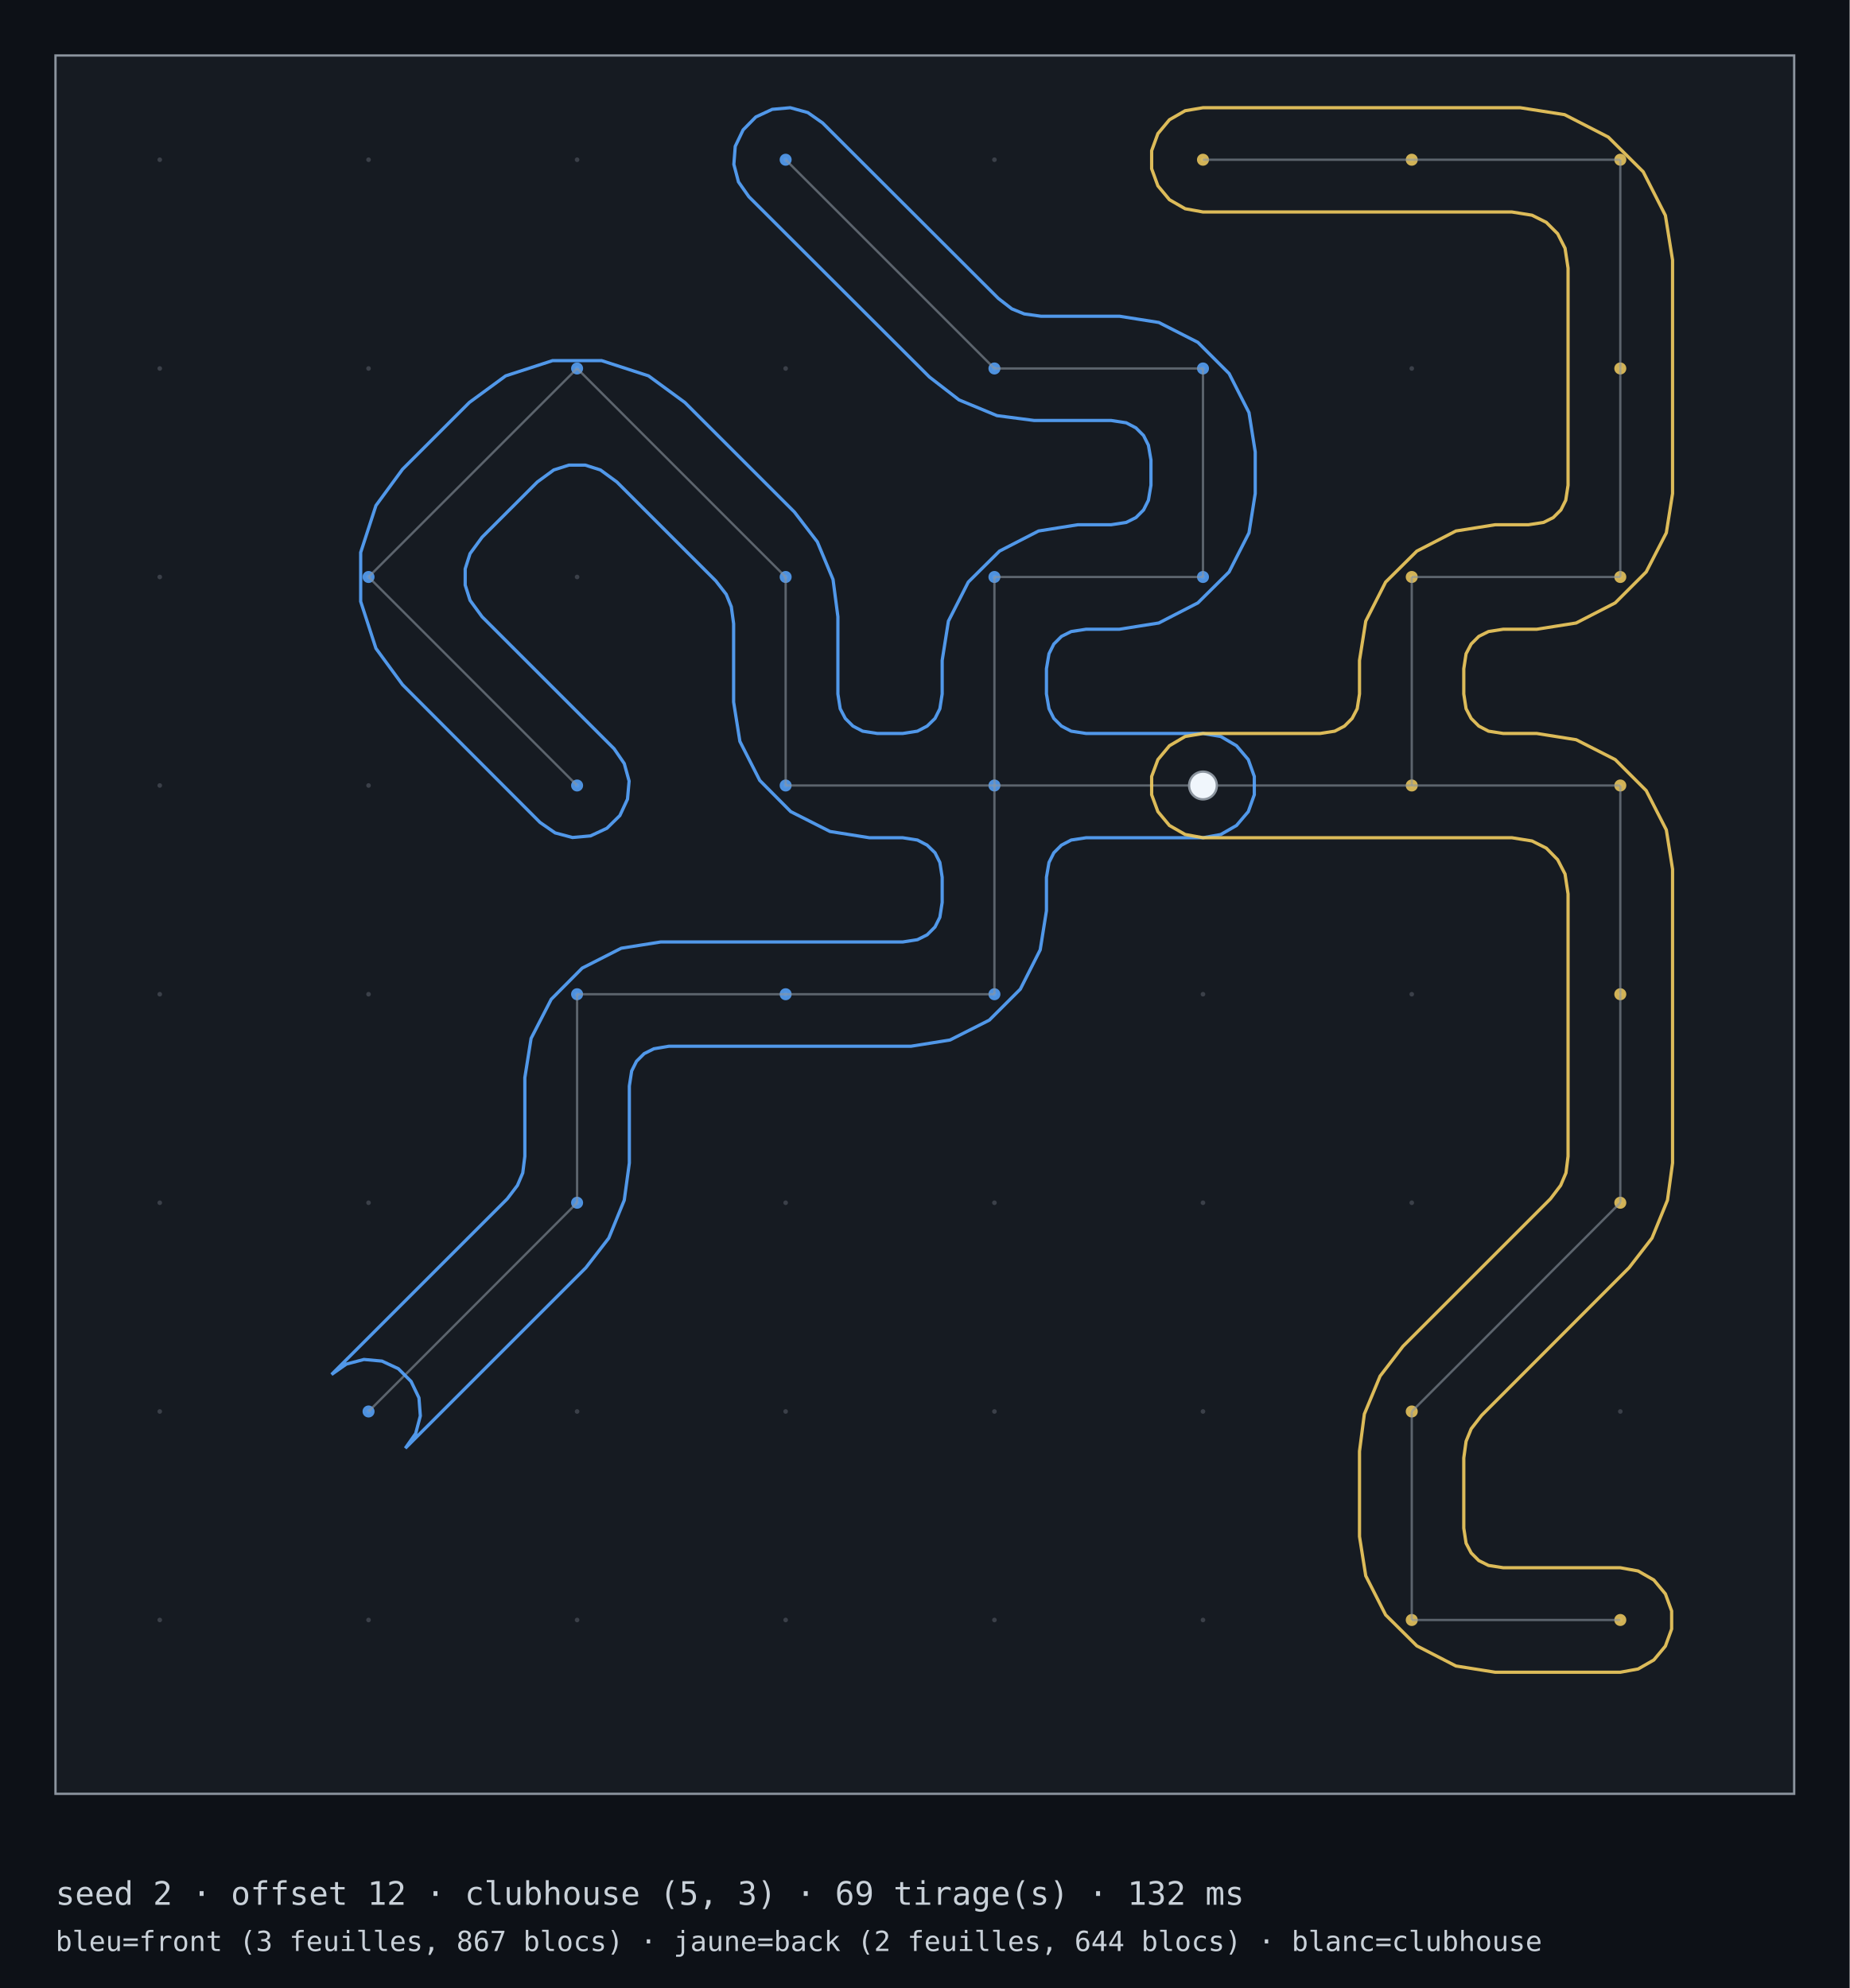
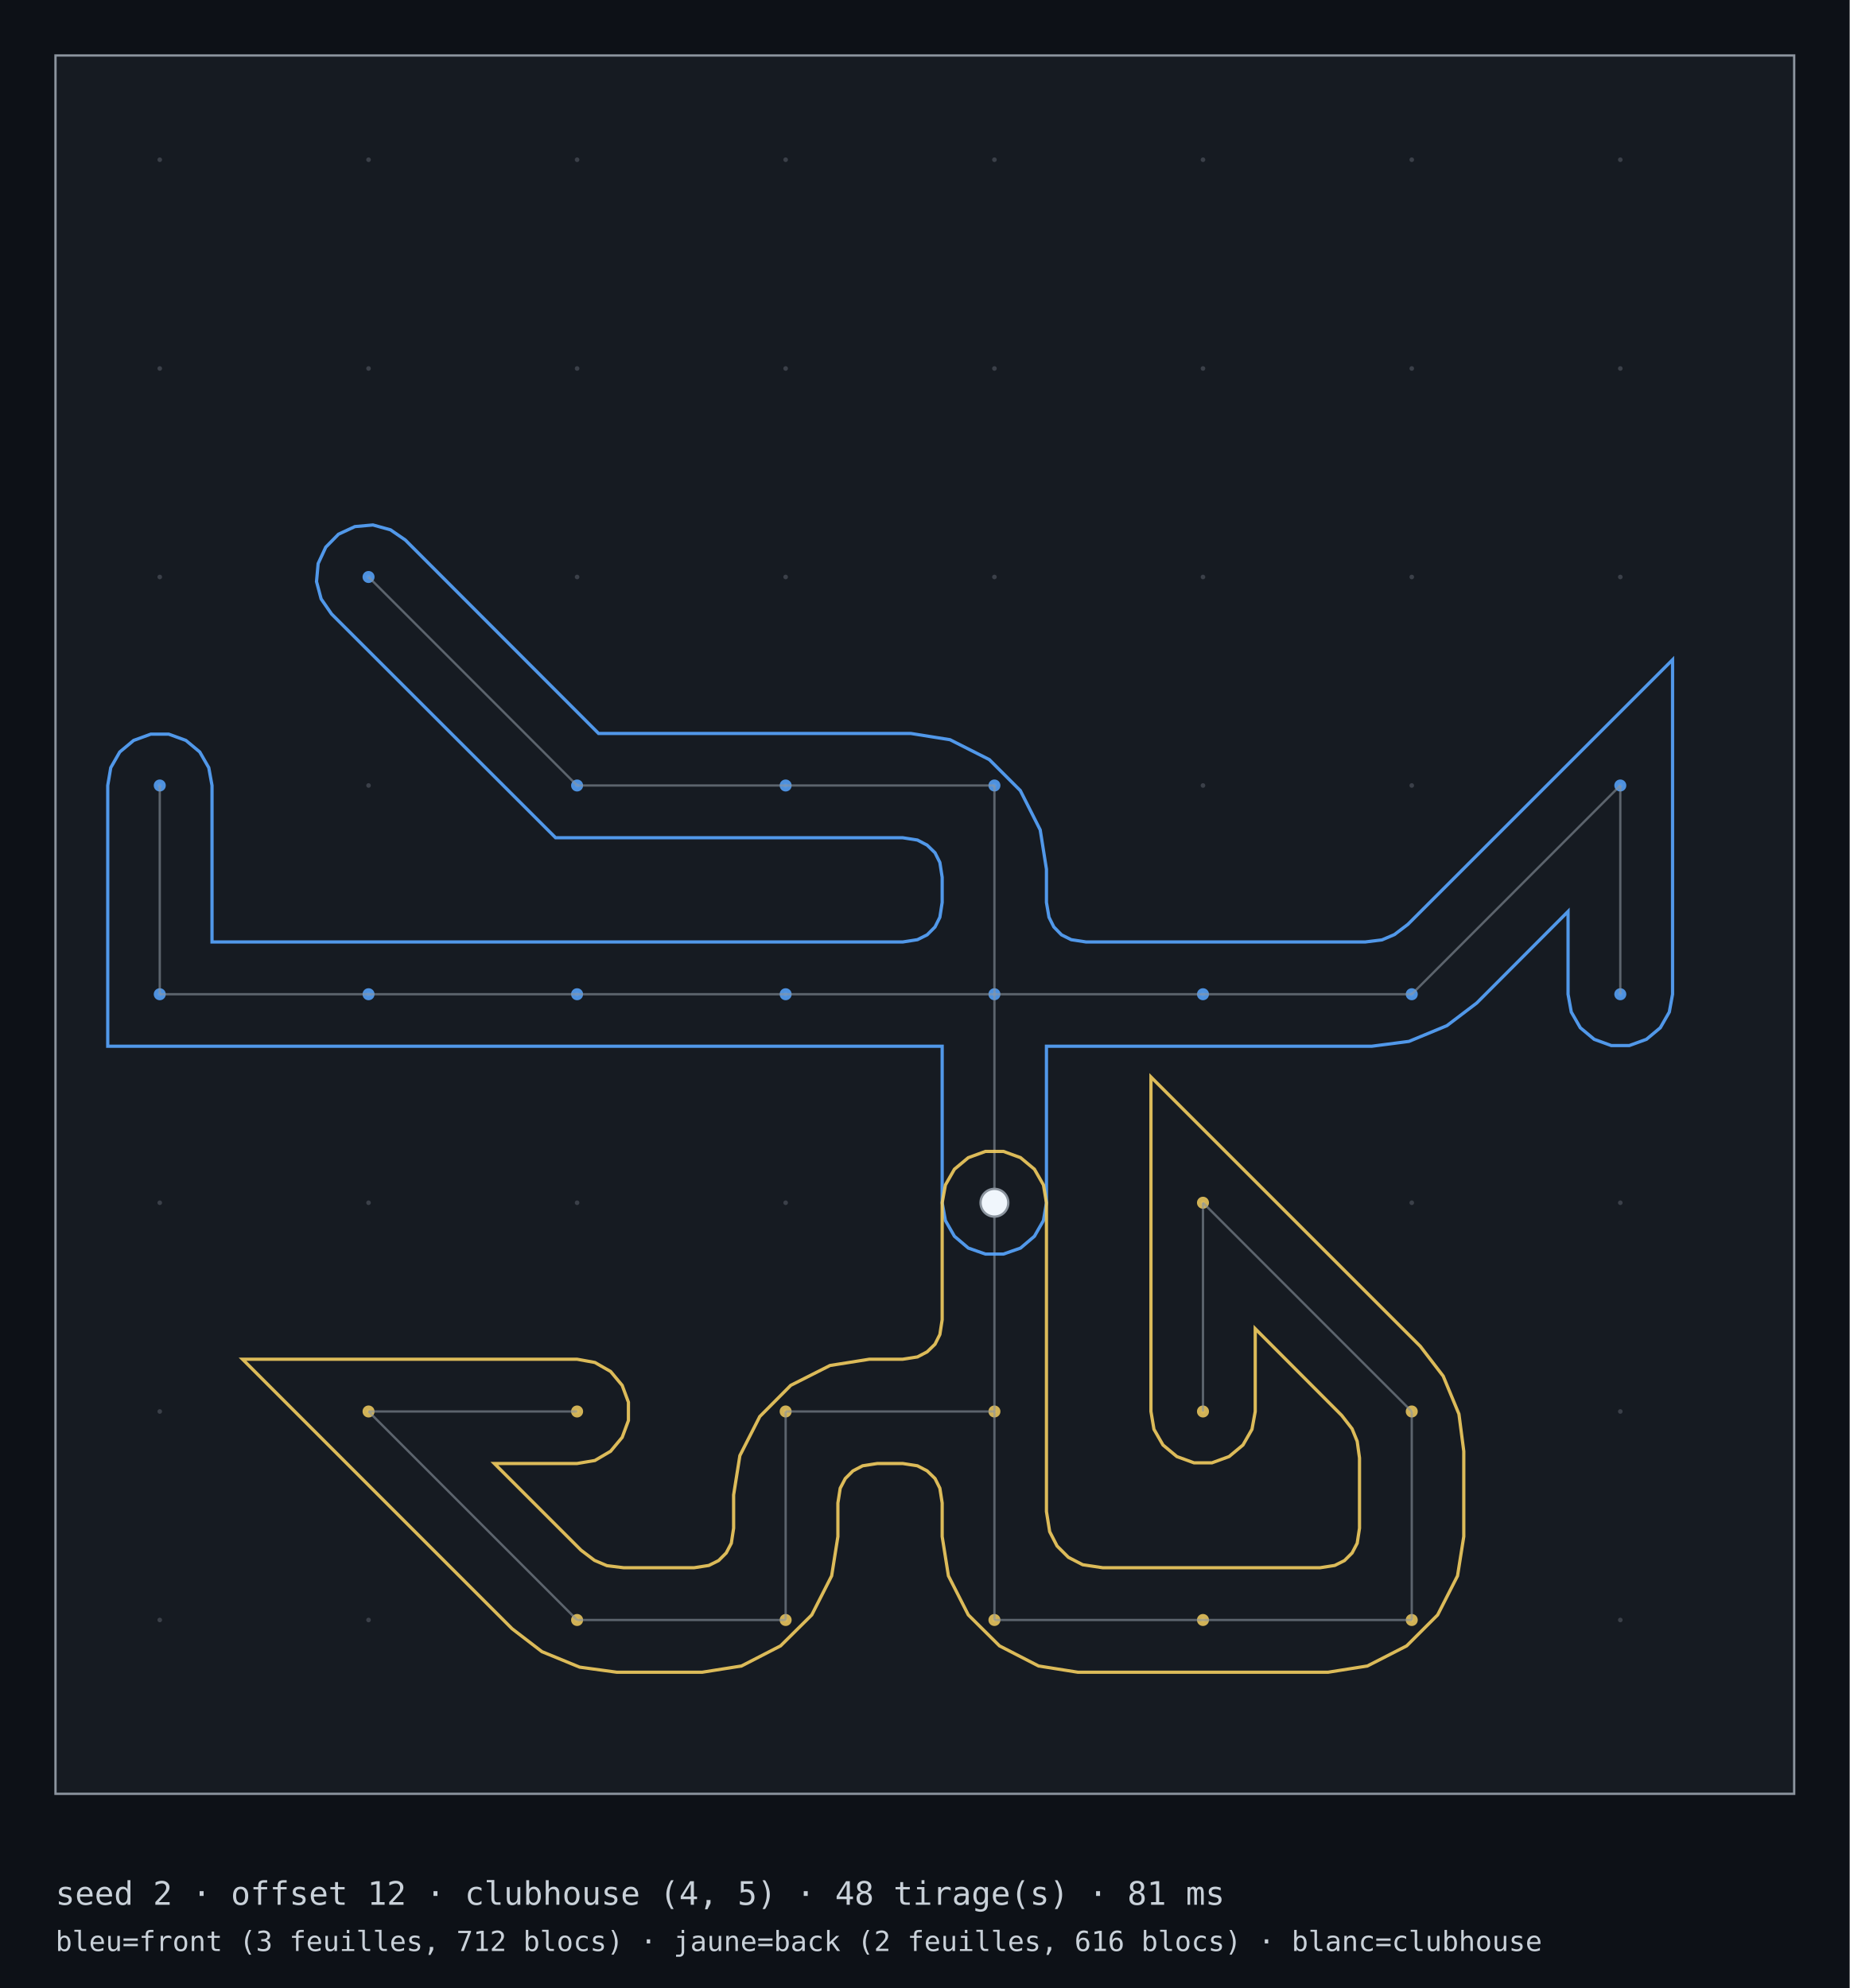
<svg xmlns="http://www.w3.org/2000/svg" width="800" height="860">
  <rect width="100%" height="100%" fill="#0d1117" />
  <rect x="24" y="24" width="752.0" height="752.0" fill="#161b22" stroke="#8b949e" />
  <style>text{font-family:monospace;fill:#c9d1d9}</style>
  <circle cx="69.1" cy="69.1" r="1.0" fill="#3b4049" />
  <circle cx="69.1" cy="159.4" r="1.0" fill="#3b4049" />
  <circle cx="69.1" cy="249.6" r="1.0" fill="#3b4049" />
  <circle cx="69.1" cy="339.8" r="1.0" fill="#3b4049" />
  <circle cx="69.1" cy="430.1" r="1.0" fill="#3b4049" />
  <circle cx="69.1" cy="520.3" r="1.0" fill="#3b4049" />
  <circle cx="69.1" cy="610.6" r="1.0" fill="#3b4049" />
  <circle cx="69.1" cy="700.8" r="1.0" fill="#3b4049" />
  <circle cx="159.4" cy="69.1" r="1.0" fill="#3b4049" />
  <circle cx="159.4" cy="159.4" r="1.0" fill="#3b4049" />
  <circle cx="159.4" cy="249.6" r="1.0" fill="#3b4049" />
  <circle cx="159.4" cy="339.8" r="1.0" fill="#3b4049" />
  <circle cx="159.4" cy="430.1" r="1.0" fill="#3b4049" />
  <circle cx="159.4" cy="520.3" r="1.0" fill="#3b4049" />
  <circle cx="159.4" cy="610.6" r="1.0" fill="#3b4049" />
  <circle cx="159.4" cy="700.8" r="1.0" fill="#3b4049" />
  <circle cx="249.6" cy="69.1" r="1.0" fill="#3b4049" />
  <circle cx="249.6" cy="159.4" r="1.0" fill="#3b4049" />
  <circle cx="249.6" cy="249.6" r="1.0" fill="#3b4049" />
  <circle cx="249.6" cy="339.8" r="1.0" fill="#3b4049" />
  <circle cx="249.6" cy="430.1" r="1.0" fill="#3b4049" />
  <circle cx="249.6" cy="520.3" r="1.0" fill="#3b4049" />
  <circle cx="249.6" cy="610.6" r="1.0" fill="#3b4049" />
  <circle cx="249.6" cy="700.8" r="1.0" fill="#3b4049" />
  <circle cx="339.8" cy="69.1" r="1.0" fill="#3b4049" />
  <circle cx="339.8" cy="159.4" r="1.0" fill="#3b4049" />
  <circle cx="339.8" cy="249.6" r="1.0" fill="#3b4049" />
  <circle cx="339.8" cy="339.8" r="1.0" fill="#3b4049" />
  <circle cx="339.8" cy="430.1" r="1.0" fill="#3b4049" />
  <circle cx="339.8" cy="520.3" r="1.0" fill="#3b4049" />
  <circle cx="339.8" cy="610.6" r="1.0" fill="#3b4049" />
  <circle cx="339.8" cy="700.8" r="1.0" fill="#3b4049" />
  <circle cx="430.1" cy="69.1" r="1.0" fill="#3b4049" />
  <circle cx="430.1" cy="159.4" r="1.0" fill="#3b4049" />
  <circle cx="430.1" cy="249.6" r="1.0" fill="#3b4049" />
  <circle cx="430.1" cy="339.8" r="1.0" fill="#3b4049" />
  <circle cx="430.1" cy="430.1" r="1.0" fill="#3b4049" />
  <circle cx="430.1" cy="520.3" r="1.0" fill="#3b4049" />
  <circle cx="430.1" cy="610.6" r="1.0" fill="#3b4049" />
  <circle cx="430.1" cy="700.8" r="1.0" fill="#3b4049" />
  <circle cx="520.3" cy="69.1" r="1.0" fill="#3b4049" />
  <circle cx="520.3" cy="159.4" r="1.0" fill="#3b4049" />
  <circle cx="520.3" cy="249.6" r="1.0" fill="#3b4049" />
  <circle cx="520.3" cy="339.8" r="1.0" fill="#3b4049" />
  <circle cx="520.3" cy="430.1" r="1.0" fill="#3b4049" />
  <circle cx="520.3" cy="520.3" r="1.0" fill="#3b4049" />
  <circle cx="520.3" cy="610.6" r="1.0" fill="#3b4049" />
  <circle cx="520.3" cy="700.8" r="1.0" fill="#3b4049" />
  <circle cx="610.6" cy="69.1" r="1.0" fill="#3b4049" />
  <circle cx="610.6" cy="159.4" r="1.0" fill="#3b4049" />
  <circle cx="610.6" cy="249.6" r="1.0" fill="#3b4049" />
  <circle cx="610.6" cy="339.8" r="1.0" fill="#3b4049" />
  <circle cx="610.6" cy="430.1" r="1.0" fill="#3b4049" />
  <circle cx="610.6" cy="520.3" r="1.0" fill="#3b4049" />
  <circle cx="610.6" cy="610.6" r="1.0" fill="#3b4049" />
  <circle cx="610.6" cy="700.8" r="1.0" fill="#3b4049" />
  <circle cx="700.8" cy="69.1" r="1.0" fill="#3b4049" />
  <circle cx="700.8" cy="159.4" r="1.0" fill="#3b4049" />
  <circle cx="700.8" cy="249.6" r="1.0" fill="#3b4049" />
  <circle cx="700.8" cy="339.8" r="1.0" fill="#3b4049" />
  <circle cx="700.8" cy="430.1" r="1.0" fill="#3b4049" />
  <circle cx="700.8" cy="520.3" r="1.0" fill="#3b4049" />
  <circle cx="700.8" cy="610.6" r="1.0" fill="#3b4049" />
  <circle cx="700.8" cy="700.8" r="1.0" fill="#3b4049" />
+   <circle cx="430.1" cy="430.1" r="2.6" fill="#58a6ff" fill-opacity="0.85" />
  <circle cx="430.1" cy="339.8" r="2.6" fill="#58a6ff" fill-opacity="0.85" />
-   <circle cx="430.1" cy="249.6" r="2.6" fill="#58a6ff" fill-opacity="0.85" />
+   <circle cx="339.8" cy="430.1" r="2.6" fill="#58a6ff" fill-opacity="0.85" />
+   <circle cx="520.3" cy="430.1" r="2.6" fill="#58a6ff" fill-opacity="0.85" />
+   <circle cx="610.6" cy="430.1" r="2.6" fill="#58a6ff" fill-opacity="0.85" />
+   <circle cx="700.8" cy="339.8" r="2.6" fill="#58a6ff" fill-opacity="0.85" />
+   <circle cx="700.8" cy="430.1" r="2.6" fill="#58a6ff" fill-opacity="0.85" />
+   <circle cx="249.6" cy="430.1" r="2.6" fill="#58a6ff" fill-opacity="0.85" />
+   <circle cx="159.4" cy="430.1" r="2.6" fill="#58a6ff" fill-opacity="0.85" />
+   <circle cx="69.1" cy="430.1" r="2.6" fill="#58a6ff" fill-opacity="0.85" />
+   <circle cx="69.1" cy="339.8" r="2.6" fill="#58a6ff" fill-opacity="0.85" />
  <circle cx="339.8" cy="339.8" r="2.6" fill="#58a6ff" fill-opacity="0.85" />
-   <circle cx="430.1" cy="430.1" r="2.6" fill="#58a6ff" fill-opacity="0.85" />
-   <circle cx="339.8" cy="430.1" r="2.6" fill="#58a6ff" fill-opacity="0.85" />
-   <circle cx="249.6" cy="430.1" r="2.6" fill="#58a6ff" fill-opacity="0.85" />
-   <circle cx="249.6" cy="520.3" r="2.6" fill="#58a6ff" fill-opacity="0.85" />
-   <circle cx="159.4" cy="610.6" r="2.6" fill="#58a6ff" fill-opacity="0.85" />
-   <circle cx="339.8" cy="249.6" r="2.6" fill="#58a6ff" fill-opacity="0.85" />
-   <circle cx="249.6" cy="159.4" r="2.6" fill="#58a6ff" fill-opacity="0.85" />
+   <circle cx="249.6" cy="339.8" r="2.6" fill="#58a6ff" fill-opacity="0.85" />
  <circle cx="159.4" cy="249.6" r="2.6" fill="#58a6ff" fill-opacity="0.85" />
-   <circle cx="249.6" cy="339.8" r="2.6" fill="#58a6ff" fill-opacity="0.85" />
-   <circle cx="520.3" cy="249.6" r="2.6" fill="#58a6ff" fill-opacity="0.85" />
-   <circle cx="520.3" cy="159.4" r="2.6" fill="#58a6ff" fill-opacity="0.85" />
-   <circle cx="430.1" cy="159.4" r="2.6" fill="#58a6ff" fill-opacity="0.85" />
-   <circle cx="339.8" cy="69.1" r="2.6" fill="#58a6ff" fill-opacity="0.85" />
-   <circle cx="610.6" cy="339.8" r="2.6" fill="#f2cc60" fill-opacity="0.85" />
-   <circle cx="610.6" cy="249.6" r="2.6" fill="#f2cc60" fill-opacity="0.85" />
-   <circle cx="700.8" cy="339.8" r="2.6" fill="#f2cc60" fill-opacity="0.85" />
-   <circle cx="700.8" cy="430.1" r="2.6" fill="#f2cc60" fill-opacity="0.85" />
-   <circle cx="700.8" cy="520.3" r="2.6" fill="#f2cc60" fill-opacity="0.85" />
+   <circle cx="430.1" cy="610.6" r="2.6" fill="#f2cc60" fill-opacity="0.85" />
+   <circle cx="339.8" cy="610.6" r="2.6" fill="#f2cc60" fill-opacity="0.85" />
+   <circle cx="430.1" cy="700.8" r="2.6" fill="#f2cc60" fill-opacity="0.85" />
+   <circle cx="520.3" cy="700.8" r="2.6" fill="#f2cc60" fill-opacity="0.85" />
+   <circle cx="610.6" cy="700.8" r="2.6" fill="#f2cc60" fill-opacity="0.85" />
  <circle cx="610.6" cy="610.6" r="2.6" fill="#f2cc60" fill-opacity="0.85" />
-   <circle cx="610.6" cy="700.8" r="2.6" fill="#f2cc60" fill-opacity="0.85" />
-   <circle cx="700.8" cy="700.8" r="2.6" fill="#f2cc60" fill-opacity="0.85" />
-   <circle cx="700.8" cy="249.6" r="2.6" fill="#f2cc60" fill-opacity="0.85" />
-   <circle cx="700.8" cy="159.4" r="2.6" fill="#f2cc60" fill-opacity="0.85" />
-   <circle cx="700.8" cy="69.1" r="2.6" fill="#f2cc60" fill-opacity="0.85" />
-   <circle cx="610.6" cy="69.1" r="2.6" fill="#f2cc60" fill-opacity="0.85" />
-   <circle cx="520.3" cy="69.1" r="2.6" fill="#f2cc60" fill-opacity="0.85" />
-   <line x1="520.3" y1="339.8" x2="430.1" y2="339.8" stroke="#8b949e" stroke-width="1.0" stroke-opacity="0.6" />
-   <line x1="520.3" y1="339.8" x2="610.6" y2="339.8" stroke="#8b949e" stroke-width="1.0" stroke-opacity="0.6" />
-   <line x1="430.1" y1="339.8" x2="430.1" y2="249.6" stroke="#8b949e" stroke-width="1.0" stroke-opacity="0.6" />
-   <line x1="610.6" y1="339.8" x2="610.6" y2="249.6" stroke="#8b949e" stroke-width="1.0" stroke-opacity="0.6" />
-   <line x1="430.1" y1="249.6" x2="520.3" y2="249.6" stroke="#8b949e" stroke-width="1.0" stroke-opacity="0.6" />
-   <line x1="610.6" y1="249.6" x2="700.8" y2="249.6" stroke="#8b949e" stroke-width="1.0" stroke-opacity="0.6" />
-   <line x1="520.3" y1="249.6" x2="520.3" y2="159.4" stroke="#8b949e" stroke-width="1.0" stroke-opacity="0.6" />
-   <line x1="700.8" y1="249.6" x2="700.8" y2="159.4" stroke="#8b949e" stroke-width="1.0" stroke-opacity="0.6" />
-   <line x1="520.3" y1="159.4" x2="430.1" y2="159.4" stroke="#8b949e" stroke-width="1.0" stroke-opacity="0.6" />
-   <line x1="700.8" y1="159.4" x2="700.8" y2="69.1" stroke="#8b949e" stroke-width="1.0" stroke-opacity="0.6" />
-   <line x1="430.1" y1="159.4" x2="339.8" y2="69.1" stroke="#8b949e" stroke-width="1.0" stroke-opacity="0.6" />
-   <line x1="700.8" y1="69.1" x2="610.6" y2="69.1" stroke="#8b949e" stroke-width="1.0" stroke-opacity="0.6" />
-   <line x1="610.6" y1="69.1" x2="520.3" y2="69.1" stroke="#8b949e" stroke-width="1.0" stroke-opacity="0.6" />
+   <circle cx="520.3" cy="520.3" r="2.6" fill="#f2cc60" fill-opacity="0.85" />
+   <circle cx="520.3" cy="610.6" r="2.6" fill="#f2cc60" fill-opacity="0.85" />
+   <circle cx="339.8" cy="700.8" r="2.6" fill="#f2cc60" fill-opacity="0.85" />
+   <circle cx="249.6" cy="700.8" r="2.6" fill="#f2cc60" fill-opacity="0.85" />
+   <circle cx="159.4" cy="610.6" r="2.6" fill="#f2cc60" fill-opacity="0.85" />
+   <circle cx="249.6" cy="610.6" r="2.6" fill="#f2cc60" fill-opacity="0.85" />
+   <line x1="430.1" y1="520.3" x2="430.1" y2="430.1" stroke="#8b949e" stroke-width="1.0" stroke-opacity="0.6" />
+   <line x1="430.1" y1="520.3" x2="430.1" y2="610.6" stroke="#8b949e" stroke-width="1.0" stroke-opacity="0.6" />
+   <line x1="430.1" y1="430.1" x2="430.1" y2="339.8" stroke="#8b949e" stroke-width="1.0" stroke-opacity="0.6" />
+   <line x1="430.1" y1="610.6" x2="339.8" y2="610.6" stroke="#8b949e" stroke-width="1.0" stroke-opacity="0.6" />
  <line x1="430.1" y1="339.8" x2="339.8" y2="339.8" stroke="#8b949e" stroke-width="1.0" stroke-opacity="0.6" />
-   <line x1="339.8" y1="339.8" x2="339.8" y2="249.6" stroke="#8b949e" stroke-width="1.0" stroke-opacity="0.6" />
-   <line x1="610.6" y1="339.8" x2="700.8" y2="339.8" stroke="#8b949e" stroke-width="1.0" stroke-opacity="0.6" />
-   <line x1="339.8" y1="249.6" x2="249.6" y2="159.4" stroke="#8b949e" stroke-width="1.0" stroke-opacity="0.6" />
-   <line x1="700.8" y1="339.8" x2="700.8" y2="430.1" stroke="#8b949e" stroke-width="1.0" stroke-opacity="0.6" />
-   <line x1="249.6" y1="159.4" x2="159.4" y2="249.6" stroke="#8b949e" stroke-width="1.0" stroke-opacity="0.6" />
-   <line x1="700.8" y1="430.1" x2="700.8" y2="520.3" stroke="#8b949e" stroke-width="1.0" stroke-opacity="0.6" />
-   <line x1="159.4" y1="249.6" x2="249.6" y2="339.8" stroke="#8b949e" stroke-width="1.0" stroke-opacity="0.6" />
-   <line x1="700.8" y1="520.3" x2="610.6" y2="610.6" stroke="#8b949e" stroke-width="1.0" stroke-opacity="0.6" />
-   <line x1="610.6" y1="610.6" x2="610.6" y2="700.8" stroke="#8b949e" stroke-width="1.0" stroke-opacity="0.6" />
-   <line x1="430.1" y1="339.8" x2="430.1" y2="430.1" stroke="#8b949e" stroke-width="1.0" stroke-opacity="0.6" />
-   <line x1="610.6" y1="700.8" x2="700.8" y2="700.8" stroke="#8b949e" stroke-width="1.0" stroke-opacity="0.6" />
+   <line x1="339.8" y1="610.6" x2="339.8" y2="700.8" stroke="#8b949e" stroke-width="1.0" stroke-opacity="0.6" />
+   <line x1="339.8" y1="339.8" x2="249.6" y2="339.8" stroke="#8b949e" stroke-width="1.0" stroke-opacity="0.6" />
+   <line x1="339.8" y1="700.8" x2="249.6" y2="700.8" stroke="#8b949e" stroke-width="1.0" stroke-opacity="0.6" />
+   <line x1="249.6" y1="339.8" x2="159.4" y2="249.6" stroke="#8b949e" stroke-width="1.0" stroke-opacity="0.6" />
+   <line x1="249.6" y1="700.8" x2="159.4" y2="610.6" stroke="#8b949e" stroke-width="1.0" stroke-opacity="0.6" />
+   <line x1="159.4" y1="610.6" x2="249.6" y2="610.6" stroke="#8b949e" stroke-width="1.0" stroke-opacity="0.6" />
  <line x1="430.1" y1="430.1" x2="339.8" y2="430.1" stroke="#8b949e" stroke-width="1.0" stroke-opacity="0.6" />
  <line x1="339.8" y1="430.1" x2="249.6" y2="430.1" stroke="#8b949e" stroke-width="1.0" stroke-opacity="0.6" />
-   <line x1="249.6" y1="430.1" x2="249.6" y2="520.3" stroke="#8b949e" stroke-width="1.0" stroke-opacity="0.6" />
-   <line x1="249.6" y1="520.3" x2="159.4" y2="610.6" stroke="#8b949e" stroke-width="1.0" stroke-opacity="0.6" />
-   <polygon points="520.3,362.4 528.0,361.0 534.8,357.1 539.9,351.1 542.5,343.8 542.5,335.9 539.9,328.6 534.8,322.6 528.0,318.6 520.3,317.3 469.8,317.3 463.3,316.3 459.1,314.1 455.8,310.8 453.7,306.6 452.6,300.2 452.6,289.3 453.7,282.8 455.8,278.6 459.1,275.3 463.3,273.2 469.8,272.2 484.2,272.2 501.2,269.5 518.1,260.8 531.6,247.4 540.2,230.5 542.9,213.5 542.9,195.5 540.2,178.5 531.6,161.6 518.1,148.1 501.2,139.5 484.2,136.8 450.2,136.8 443.0,135.8 437.6,133.6 431.8,129.1 355.8,53.2 349.4,48.7 341.8,46.6 334.0,47.3 326.9,50.6 321.4,56.2 318.0,63.3 317.4,71.1 319.4,78.7 323.9,85.1 402.0,163.1 414.8,173.0 431.2,179.8 447.3,181.9 480.6,181.9 487.1,182.9 491.3,185.1 494.6,188.4 496.7,192.6 497.8,199.0 497.8,209.9 496.7,216.4 494.6,220.6 491.3,223.9 487.1,226.0 480.6,227.0 466.2,227.0 449.2,229.7 432.3,238.4 418.8,251.8 410.2,268.7 407.5,285.7 407.5,300.2 406.5,306.6 404.4,310.8 401.0,314.1 396.8,316.3 390.4,317.3 379.5,317.3 373.1,316.3 368.9,314.1 365.6,310.8 363.4,306.6 362.4,300.2 362.4,266.8 360.3,250.7 353.5,234.4 343.6,221.5 296.2,174.1 280.5,162.6 260.2,156.0 239.0,156.0 218.7,162.6 203.0,174.1 174.1,203.0 162.6,218.7 156.0,239.0 156.0,260.2 162.6,280.5 174.1,296.2 233.6,355.8 240.1,360.3 247.6,362.3 255.4,361.6 262.5,358.3 268.1,352.8 271.4,345.7 272.1,337.9 270.0,330.3 265.6,323.9 208.5,266.8 203.3,259.7 201.2,253.1 201.2,246.1 203.3,239.5 208.5,232.4 232.4,208.5 239.5,203.3 246.1,201.2 253.1,201.2 259.7,203.3 266.8,208.5 309.6,251.3 314.1,257.1 316.3,262.5 317.3,269.8 317.3,303.7 320.0,320.7 328.6,337.6 342.0,351.1 359.0,359.7 376.0,362.4 390.4,362.4 396.8,363.4 401.0,365.6 404.4,368.9 406.5,373.1 407.5,379.5 407.5,390.4 406.5,396.8 404.4,401.0 401.0,404.4 396.8,406.5 390.4,407.5 285.7,407.5 268.7,410.2 251.8,418.8 238.4,432.3 229.7,449.2 227.0,466.2 227.0,500.2 226.1,507.4 223.8,512.8 219.4,518.6 143.4,594.6 149.8,590.1 157.4,588.1 165.2,588.8 172.3,592.1 177.8,597.6 181.2,604.7 181.8,612.5 179.8,620.1 175.3,626.5 253.4,548.4 263.3,535.6 270.0,519.2 272.2,503.1 272.2,469.8 273.2,463.3 275.3,459.1 278.6,455.8 282.8,453.7 289.3,452.6 394.0,452.6 410.9,449.9 427.9,441.3 441.3,427.9 449.9,410.9 452.6,394.0 452.6,379.5 453.7,373.1 455.8,368.9 459.1,365.6 463.3,363.4 469.8,362.4" fill="none" stroke="#58a6ff" stroke-width="1.4" stroke-opacity="0.9" />
-   <polygon points="520.3,317.3 512.6,318.6 505.8,322.6 500.8,328.6 498.1,335.9 498.1,343.8 500.8,351.1 505.8,357.1 512.6,361.0 520.3,362.4 653.9,362.4 662.6,363.8 668.8,366.9 673.7,371.9 676.9,378.1 678.2,386.7 678.2,500.2 677.3,507.4 675.0,512.8 670.6,518.6 606.8,582.4 596.9,595.3 590.1,611.7 588.0,627.8 588.0,664.7 590.7,681.7 599.3,698.6 612.8,712.0 629.7,720.7 646.7,723.4 700.8,723.4 708.5,722.0 715.3,718.1 720.3,712.1 723.0,704.7 723.0,696.9 720.3,689.5 715.3,683.5 708.5,679.6 700.8,678.2 650.2,678.2 643.8,677.2 639.6,675.1 636.3,671.8 634.1,667.6 633.1,661.1 633.1,630.7 634.1,623.5 636.3,618.1 640.8,612.3 704.6,548.4 714.5,535.6 721.2,519.2 723.4,503.1 723.4,376.0 720.7,359.0 712.0,342.0 698.6,328.6 681.7,320.0 664.7,317.3 650.2,317.3 643.8,316.3 639.6,314.1 636.3,310.8 634.1,306.6 633.1,300.2 633.1,289.3 634.1,282.8 636.3,278.6 639.6,275.3 643.8,273.2 650.2,272.2 664.7,272.2 681.7,269.5 698.6,260.8 712.0,247.4 720.7,230.5 723.4,213.5 723.4,112.5 720.3,93.2 710.7,74.3 695.6,59.3 676.7,49.6 657.5,46.6 520.3,46.6 512.6,47.9 505.8,51.8 500.8,57.8 498.1,65.2 498.1,73.0 500.8,80.4 505.8,86.4 512.6,90.3 520.3,91.7 653.9,91.7 662.6,93.1 668.8,96.2 673.7,101.1 676.9,107.4 678.2,116.0 678.2,209.9 677.2,216.4 675.1,220.6 671.8,223.9 667.6,226.0 661.1,227.0 646.7,227.0 629.7,229.7 612.8,238.4 599.3,251.8 590.7,268.7 588.0,285.7 588.0,300.2 587.0,306.6 584.8,310.8 581.5,314.1 577.3,316.3 570.9,317.3" fill="none" stroke="#f2cc60" stroke-width="1.4" stroke-opacity="0.9" />
-   <circle cx="520.3" cy="339.8" r="6" fill="#f0f6fc" stroke="#8b949e" />
-   <text x="24" y="824" font-size="14">seed 2 · offset 12 · clubhouse (5, 3) · 69 tirage(s) · 132 ms</text>
-   <text x="24" y="844" font-size="12">bleu=front (3 feuilles, 867 blocs) · jaune=back (2 feuilles, 644 blocs) · blanc=clubhouse</text>
+   <line x1="430.1" y1="610.6" x2="430.1" y2="700.8" stroke="#8b949e" stroke-width="1.0" stroke-opacity="0.6" />
+   <line x1="249.6" y1="430.1" x2="159.4" y2="430.1" stroke="#8b949e" stroke-width="1.0" stroke-opacity="0.6" />
+   <line x1="430.1" y1="700.8" x2="520.3" y2="700.8" stroke="#8b949e" stroke-width="1.0" stroke-opacity="0.6" />
+   <line x1="159.4" y1="430.1" x2="69.1" y2="430.1" stroke="#8b949e" stroke-width="1.0" stroke-opacity="0.6" />
+   <line x1="520.3" y1="700.8" x2="610.6" y2="700.8" stroke="#8b949e" stroke-width="1.0" stroke-opacity="0.6" />
+   <line x1="69.1" y1="430.1" x2="69.1" y2="339.8" stroke="#8b949e" stroke-width="1.0" stroke-opacity="0.6" />
+   <line x1="610.6" y1="700.8" x2="610.6" y2="610.6" stroke="#8b949e" stroke-width="1.0" stroke-opacity="0.6" />
+   <line x1="610.6" y1="610.6" x2="520.3" y2="520.3" stroke="#8b949e" stroke-width="1.0" stroke-opacity="0.6" />
+   <line x1="430.1" y1="430.1" x2="520.3" y2="430.1" stroke="#8b949e" stroke-width="1.0" stroke-opacity="0.6" />
+   <line x1="520.3" y1="520.3" x2="520.3" y2="610.6" stroke="#8b949e" stroke-width="1.0" stroke-opacity="0.6" />
+   <line x1="520.3" y1="430.1" x2="610.6" y2="430.1" stroke="#8b949e" stroke-width="1.0" stroke-opacity="0.6" />
+   <line x1="610.6" y1="430.1" x2="700.8" y2="339.8" stroke="#8b949e" stroke-width="1.0" stroke-opacity="0.6" />
+   <line x1="700.8" y1="339.8" x2="700.8" y2="430.1" stroke="#8b949e" stroke-width="1.0" stroke-opacity="0.6" />
+   <polygon points="407.5,520.3 408.9,528.0 412.8,534.8 418.8,539.9 426.2,542.5 434.0,542.5 441.4,539.9 447.4,534.8 451.3,528.0 452.6,520.3 452.6,452.6 593.3,452.6 609.4,450.5 625.8,443.7 638.7,433.9 678.2,394.3 678.2,430.1 679.6,437.8 683.5,444.6 689.5,449.6 696.9,452.3 704.7,452.3 712.1,449.6 718.1,444.6 722.0,437.8 723.4,430.1 723.4,285.4 608.9,399.9 603.1,404.3 597.7,406.6 590.4,407.5 469.8,407.5 463.3,406.5 459.1,404.4 455.8,401.0 453.7,396.8 452.6,390.4 452.6,376.0 449.9,359.0 441.3,342.0 427.9,328.6 410.9,320.0 394.0,317.3 258.9,317.3 175.3,233.6 168.9,229.2 161.3,227.1 153.5,227.8 146.4,231.1 140.9,236.7 137.6,243.8 136.9,251.6 138.9,259.1 143.4,265.6 240.3,362.4 390.4,362.4 396.8,363.4 401.0,365.6 404.4,368.9 406.5,373.1 407.5,379.5 407.5,390.4 406.5,396.8 404.4,401.0 401.0,404.4 396.8,406.5 390.4,407.5 91.7,407.5 91.7,339.8 90.3,332.1 86.4,325.3 80.4,320.3 73.0,317.6 65.2,317.6 57.8,320.3 51.8,325.3 47.9,332.1 46.6,339.8 46.6,452.6 407.5,452.6" fill="none" stroke="#58a6ff" stroke-width="1.4" stroke-opacity="0.9" />
+   <polygon points="452.6,520.3 451.3,512.6 447.4,505.8 441.4,500.8 434.0,498.1 426.2,498.1 418.8,500.8 412.8,505.8 408.9,512.6 407.5,520.3 407.5,570.9 406.5,577.3 404.4,581.5 401.0,584.8 396.8,587.0 390.4,588.0 376.0,588.0 359.0,590.7 342.0,599.3 328.6,612.8 320.0,629.7 317.3,646.7 317.3,661.1 316.3,667.6 314.1,671.8 310.8,675.1 306.6,677.2 300.2,678.2 269.8,678.2 262.5,677.3 257.1,675.0 251.3,670.6 213.8,633.1 249.6,633.1 257.3,631.8 264.1,627.8 269.1,621.8 271.8,614.5 271.8,606.6 269.1,599.3 264.1,593.3 257.3,589.4 249.6,588.0 104.9,588.0 221.5,704.6 234.4,714.5 250.7,721.2 266.8,723.4 303.7,723.4 320.7,720.7 337.6,712.0 351.1,698.6 359.7,681.7 362.4,664.7 362.4,650.2 363.4,643.8 365.6,639.6 368.9,636.3 373.1,634.1 379.5,633.1 390.4,633.1 396.8,634.1 401.0,636.3 404.4,639.6 406.5,643.8 407.5,650.2 407.5,664.7 410.2,681.7 418.8,698.6 432.3,712.0 449.2,720.7 466.2,723.4 574.4,723.4 591.4,720.7 608.4,712.0 621.8,698.6 630.4,681.7 633.1,664.7 633.1,627.8 631.0,611.7 624.2,595.3 614.3,582.4 497.8,465.9 497.8,610.6 499.1,618.3 503.0,625.1 509.0,630.1 516.4,632.8 524.2,632.8 531.6,630.1 537.6,625.1 541.5,618.3 542.9,610.6 542.9,574.8 580.3,612.3 584.8,618.1 587.0,623.5 588.0,630.7 588.0,661.1 587.0,667.6 584.8,671.8 581.5,675.1 577.3,677.2 570.9,678.2 477.0,678.2 468.3,676.9 462.1,673.7 457.2,668.8 454.0,662.6 452.6,653.9" fill="none" stroke="#f2cc60" stroke-width="1.4" stroke-opacity="0.9" />
+   <circle cx="430.1" cy="520.3" r="6" fill="#f0f6fc" stroke="#8b949e" />
+   <text x="24" y="824" font-size="14">seed 2 · offset 12 · clubhouse (4, 5) · 48 tirage(s) · 81 ms</text>
+   <text x="24" y="844" font-size="12">bleu=front (3 feuilles, 712 blocs) · jaune=back (2 feuilles, 616 blocs) · blanc=clubhouse</text>
</svg>
